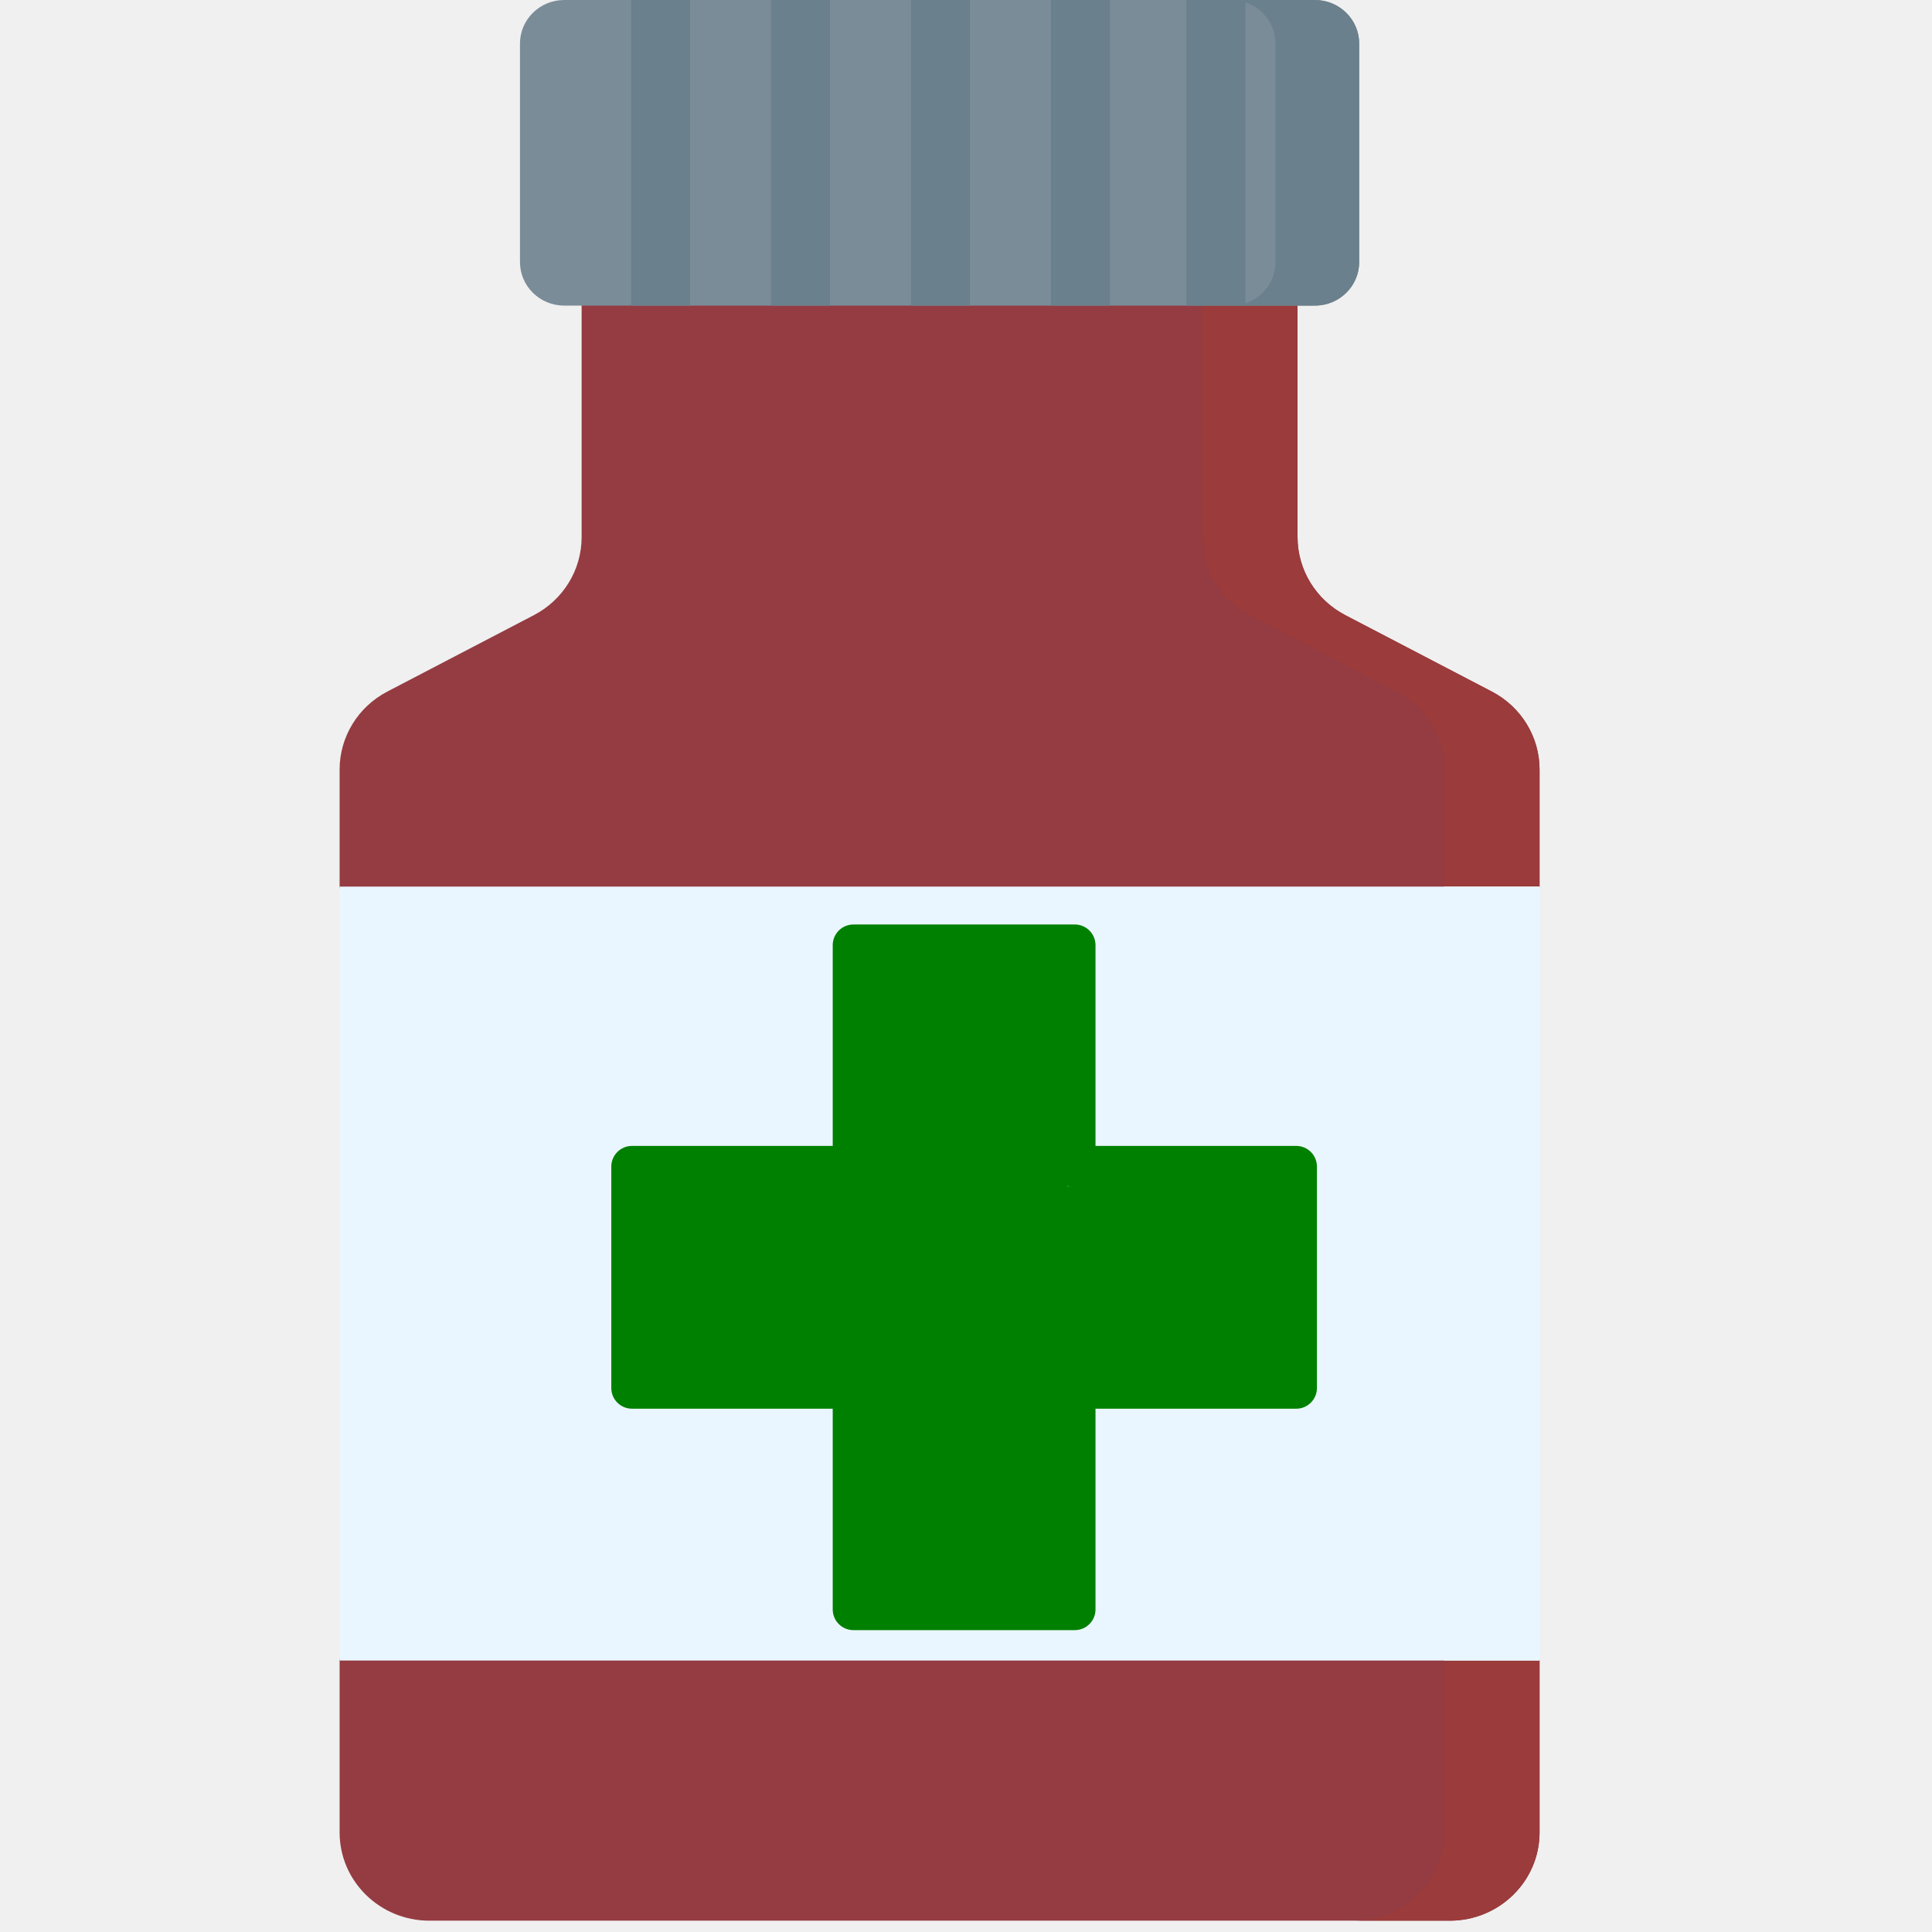
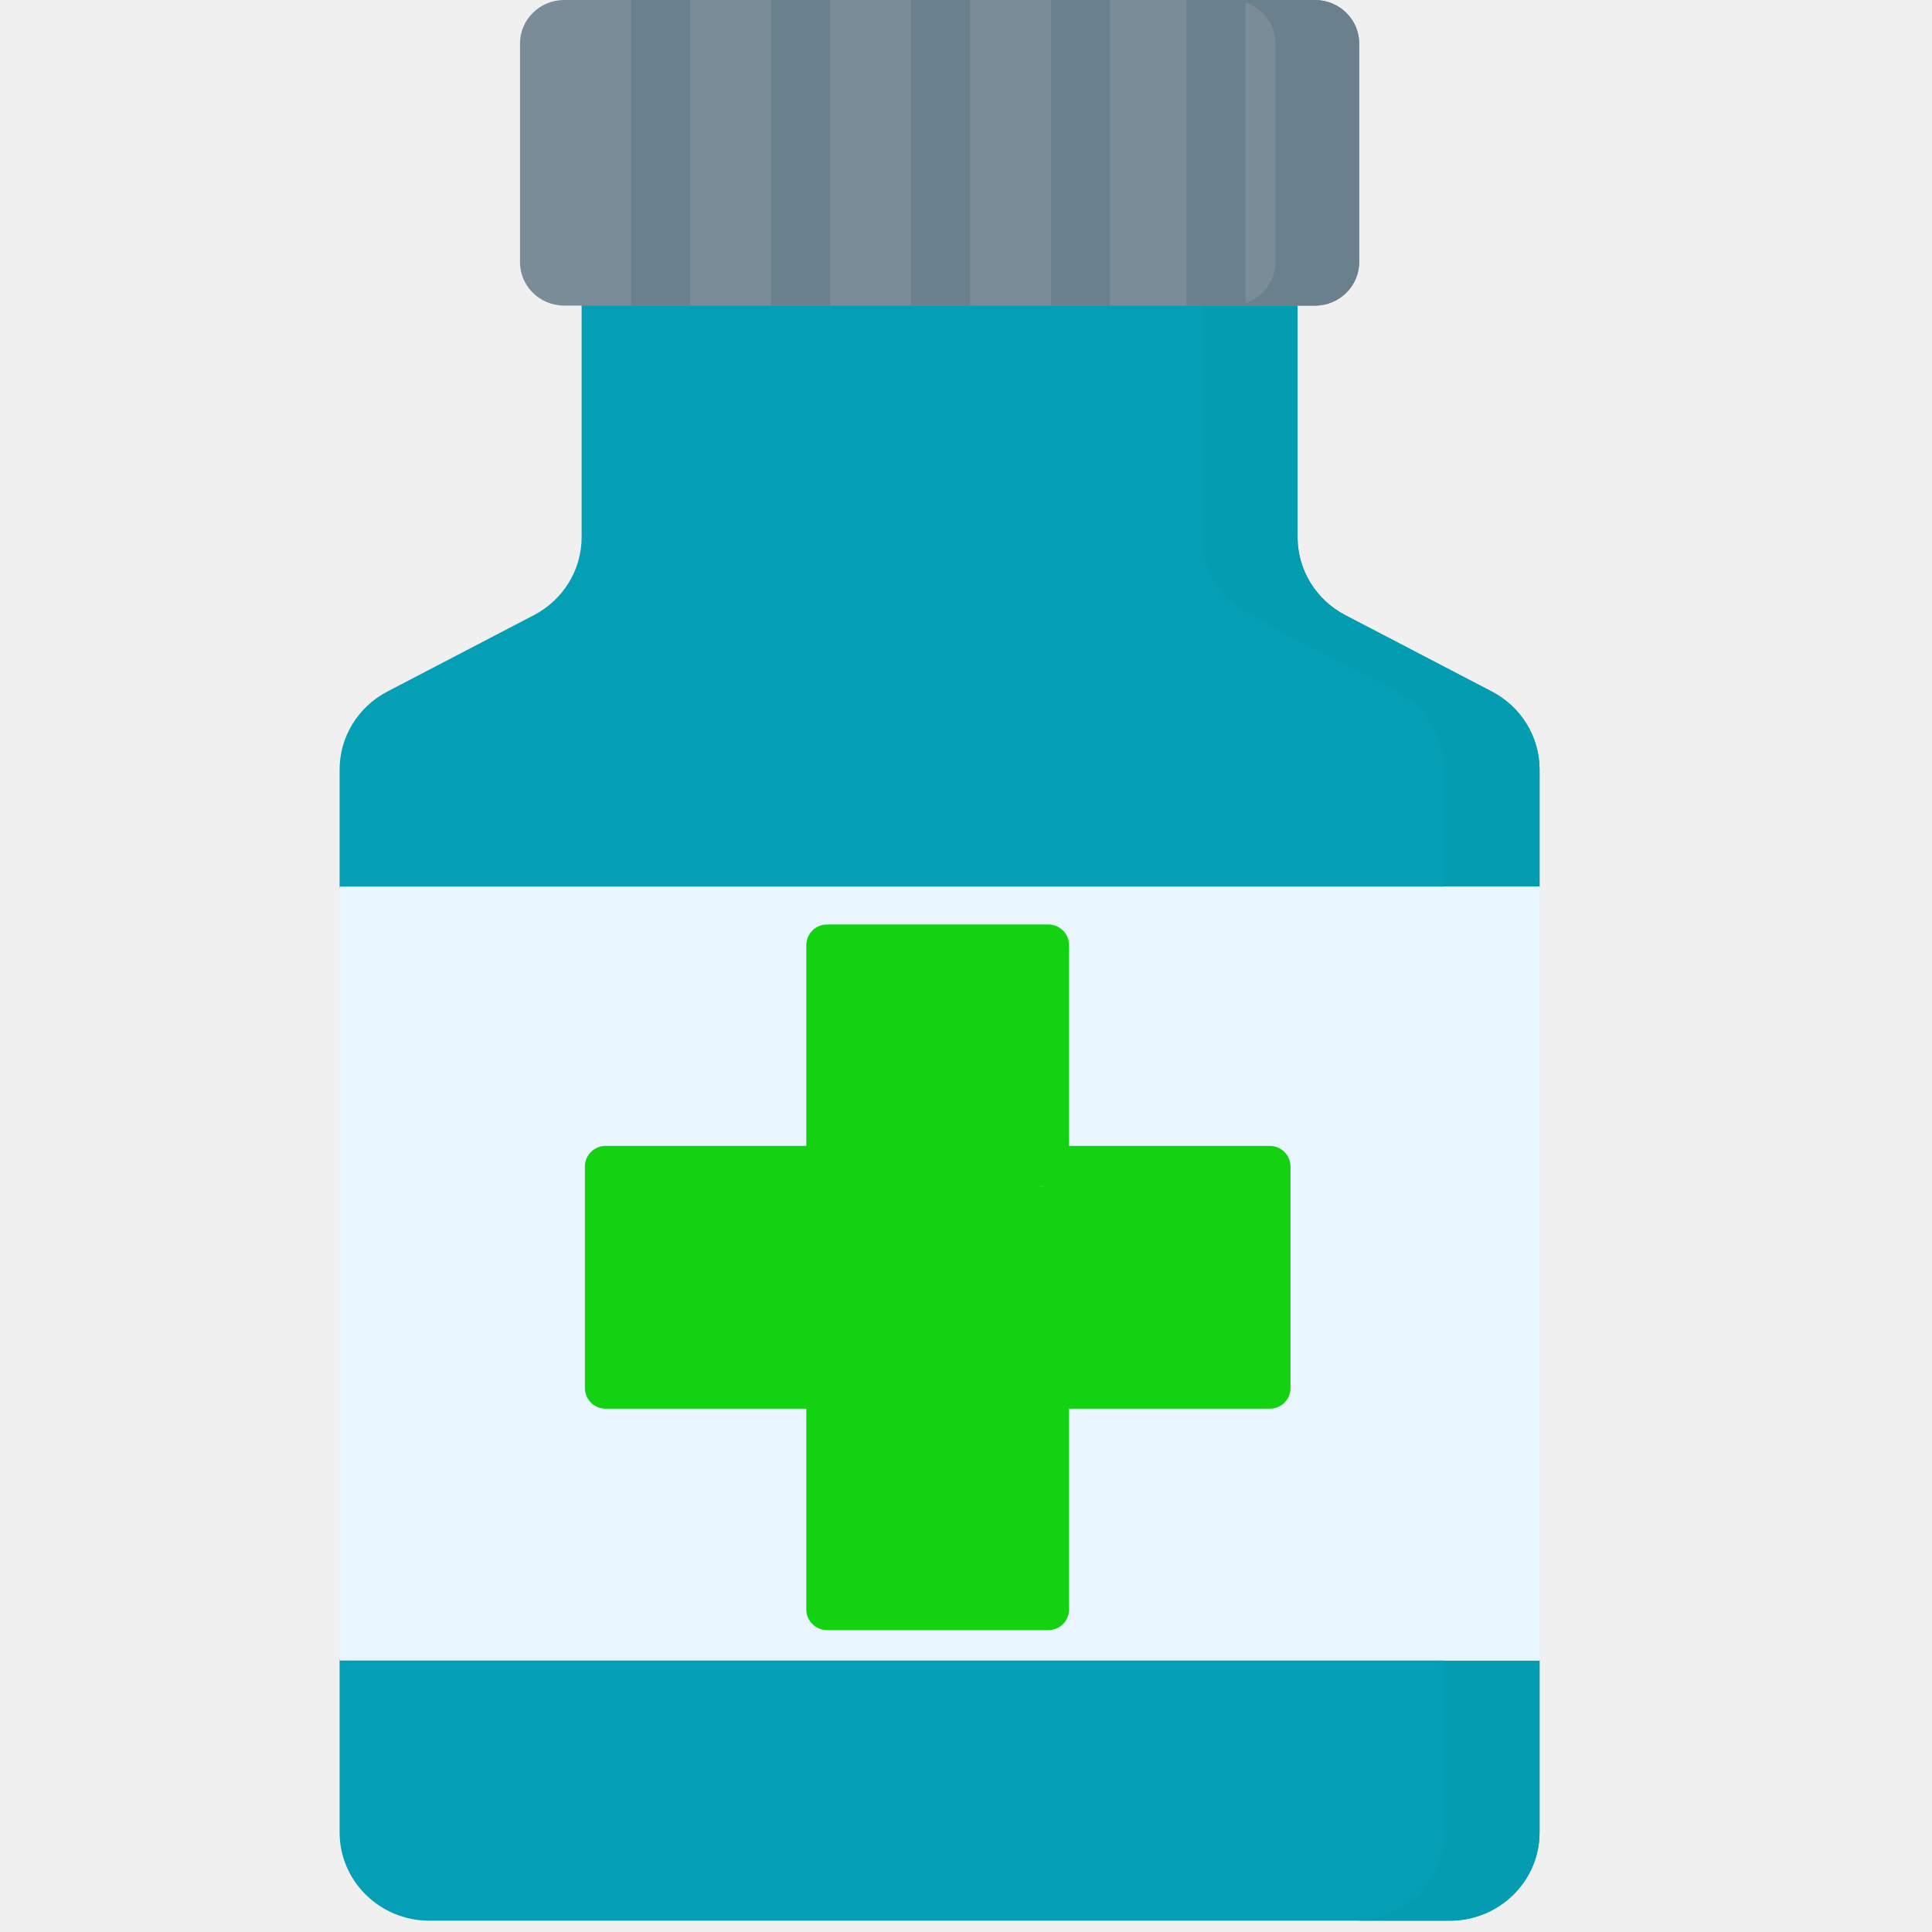
<svg xmlns="http://www.w3.org/2000/svg" width="512" height="512" viewBox="0 0 512 512" fill="none">
+   <path d="M407.996 203.939V234.96L395.349 337.505L407.996 440.055V485.609C407.996 498.524 397.341 509.001 384.197 509.001H113.799C100.655 509.001 90 498.524 90 485.609V440.055L104.211 337.505L90 234.96V203.939C90 195.285 94.864 187.327 102.644 183.271L141.493 163.014C149.273 158.958 154.137 151.001 154.137 142.347V58.418H343.859V142.347C343.859 151.001 348.723 158.958 356.503 163.014L395.352 183.271C403.132 187.327 407.996 195.285 407.996 203.939Z" fill="#049FB5" />
+   <path d="M395.354 183.271L356.505 163.014C348.725 158.958 343.861 151.001 343.861 142.347V58.418H318.559V142.347C318.559 151.001 323.422 158.958 331.203 163.014L370.051 183.271C377.831 187.327 382.695 195.285 382.695 203.939V485.609C382.695 498.524 372.04 509.001 358.896 509.001H384.199C397.343 509.001 407.998 498.524 407.998 485.609V440.055L397.658 346.785L407.998 234.96V203.939C407.998 195.285 403.134 187.327 395.354 183.271Z" fill="#049CB0" />
+   <path d="M360.196 11.542V69.447C360.196 75.828 354.946 80.989 348.468 80.989H149.528C143.05 80.989 137.801 75.828 137.801 69.447V11.542C137.801 5.172 143.05 0 149.528 0H348.468C354.946 0 360.196 5.172 360.196 11.542Z" fill="#7A8C98" />
+   <path d="M348.463 0H326.285C332.765 0 338.019 5.166 338.019 11.538V69.45C338.019 75.823 332.765 80.988 326.285 80.988H348.463C354.943 80.988 360.197 75.823 360.197 69.45V11.538C360.197 5.166 354.943 0 348.463 0Z" fill="#6A808C" />
+   <path d="M90.004 234.959H408V440.054H90.004V234.959Z" fill="#EAF6FF" />
+   <path d="M382.695 234.959H407.998V440.054H382.695V234.959Z" fill="#EAF6FF" />
+   <path d="M167.266 0H182.888V80.989H167.266V0Z" fill="#6A808C" />
+   <path d="M204.34 0H219.963V80.989H204.34V0Z" fill="#6A808C" />
+   <path d="M241.43 0H257.052V80.989H241.43V0Z" fill="#6A808C" />
+   <path d="M278.512 0H294.134V80.989H278.512V0Z" fill="#6A808C" />
+   <path d="M314.426 0H330.049V80.989H314.426V0Z" fill="#6A808C" />
  <g clip-path="url(#clip0)">
-     <path d="M407.996 203.939V234.96L395.349 337.505L407.996 440.055V485.609C407.996 498.524 397.341 509.001 384.197 509.001H113.799C100.655 509.001 90 498.524 90 485.609V440.055L104.211 337.505L90 234.96V203.939C90 195.285 94.864 187.327 102.644 183.271L141.493 163.014C149.273 158.958 154.137 151.001 154.137 142.347V58.418H343.859V142.347C343.859 151.001 348.723 158.958 356.503 163.014L395.352 183.271C403.132 187.327 407.996 195.285 407.996 203.939Z" fill="#943C42" />
-     <path d="M395.354 183.271L356.505 163.014C348.725 158.958 343.861 151.001 343.861 142.347V58.418H318.559V142.347C318.559 151.001 323.422 158.958 331.203 163.014L370.051 183.271C377.831 187.327 382.695 195.285 382.695 203.939V485.609C382.695 498.524 372.04 509.001 358.896 509.001H384.199C397.343 509.001 407.998 498.524 407.998 485.609V440.055L397.658 346.785L407.998 234.96V203.939C407.998 195.285 403.134 187.327 395.354 183.271Z" fill="#9B3B3B" />
-     <path d="M360.196 11.542V69.447C360.196 75.828 354.946 80.989 348.468 80.989H149.528C143.05 80.989 137.801 75.828 137.801 69.447V11.542C137.801 5.172 143.05 0 149.528 0H348.468C354.946 0 360.196 5.172 360.196 11.542Z" fill="#7A8C98" />
-     <path d="M348.463 0H326.285C332.765 0 338.019 5.166 338.019 11.538V69.45C338.019 75.823 332.765 80.988 326.285 80.988H348.463C354.943 80.988 360.197 75.823 360.197 69.45V11.538C360.197 5.166 354.943 0 348.463 0Z" fill="#6A808C" />
-     <path d="M90.004 234.959H408V440.054H90.004V234.959Z" fill="#EAF6FF" />
-     <path d="M382.695 234.959H407.998V440.054H382.695V234.959Z" fill="#EAF6FF" />
-     <path d="M167.266 0H182.888V80.989H167.266V0Z" fill="#6A808C" />
-     <path d="M204.34 0H219.963V80.989H204.34V0Z" fill="#6A808C" />
-     <path d="M241.43 0H257.052V80.989H241.43V0Z" fill="#6A808C" />
-     <path d="M278.512 0H294.134V80.989H278.512V0Z" fill="#6A808C" />
-     <path d="M314.426 0H330.049V80.989H314.426V0Z" fill="#6A808C" />
-     <g clip-path="url(#clip1)">
-       <path d="M343.521 303.681H290.319V250.479C290.319 247.453 287.866 245 284.84 245H226.16C223.134 245 220.681 247.453 220.681 250.479V303.681H167.479C164.453 303.681 162 306.134 162 309.16V367.84C162 370.866 164.453 373.319 167.479 373.319H220.681V426.521C220.681 429.547 223.134 432 226.16 432H284.84C287.866 432 290.319 429.547 290.319 426.521V373.319H343.521C346.547 373.319 349 370.866 349 367.84V309.16C349 306.134 346.547 303.681 343.521 303.681V303.681ZM338.043 362.362H284.84C281.815 362.362 279.362 364.815 279.362 367.84V421.043H231.638V367.84C231.638 364.815 229.185 362.362 226.16 362.362H172.957V314.638H226.16C229.185 314.638 231.638 312.185 231.638 309.16V255.957H279.362V309.16C279.362 312.185 281.815 314.638 284.84 314.638H338.043V362.362Z" fill="#008000" />
-       <rect x="227.375" y="255.592" width="55.516" height="165.816" fill="#008000" />
-       <rect x="171.133" y="314.395" width="169.469" height="49.307" fill="#008000" />
-     </g>
+     <path d="M336.521 303.681H283.319V250.479C283.319 247.453 280.866 245 277.84 245H219.16C216.134 245 213.681 247.453 213.681 250.479V303.681H160.479C157.453 303.681 155 306.134 155 309.16V367.84C155 370.866 157.453 373.319 160.479 373.319H213.681V426.521C213.681 429.547 216.134 432 219.16 432H277.84C280.866 432 283.319 429.547 283.319 426.521V373.319H336.521C339.547 373.319 342 370.866 342 367.84V309.16C342 306.134 339.547 303.681 336.521 303.681ZM331.043 362.362H277.84C274.815 362.362 272.362 364.815 272.362 367.84V421.043H224.638V367.84C224.638 364.815 222.185 362.362 219.16 362.362H165.957V314.638H219.16C222.185 314.638 224.638 312.185 224.638 309.16V255.957H272.362V309.16C272.362 312.185 274.815 314.638 277.84 314.638H331.043V362.362Z" fill="#12D212" />
+     <rect x="220.375" y="255.592" width="55.516" height="165.816" fill="#12D212" />
+     <rect x="164.133" y="314.395" width="169.469" height="49.307" fill="#12D212" />
  </g>
  <defs>
    <clipPath id="clip0">
-       <rect width="512" height="512" fill="white" />
-     </clipPath>
-     <clipPath id="clip1">
-       <rect width="187" height="187" fill="white" transform="translate(162 245)" />
+       <rect width="187" height="187" fill="white" transform="translate(155 245)" />
    </clipPath>
  </defs>
</svg>
